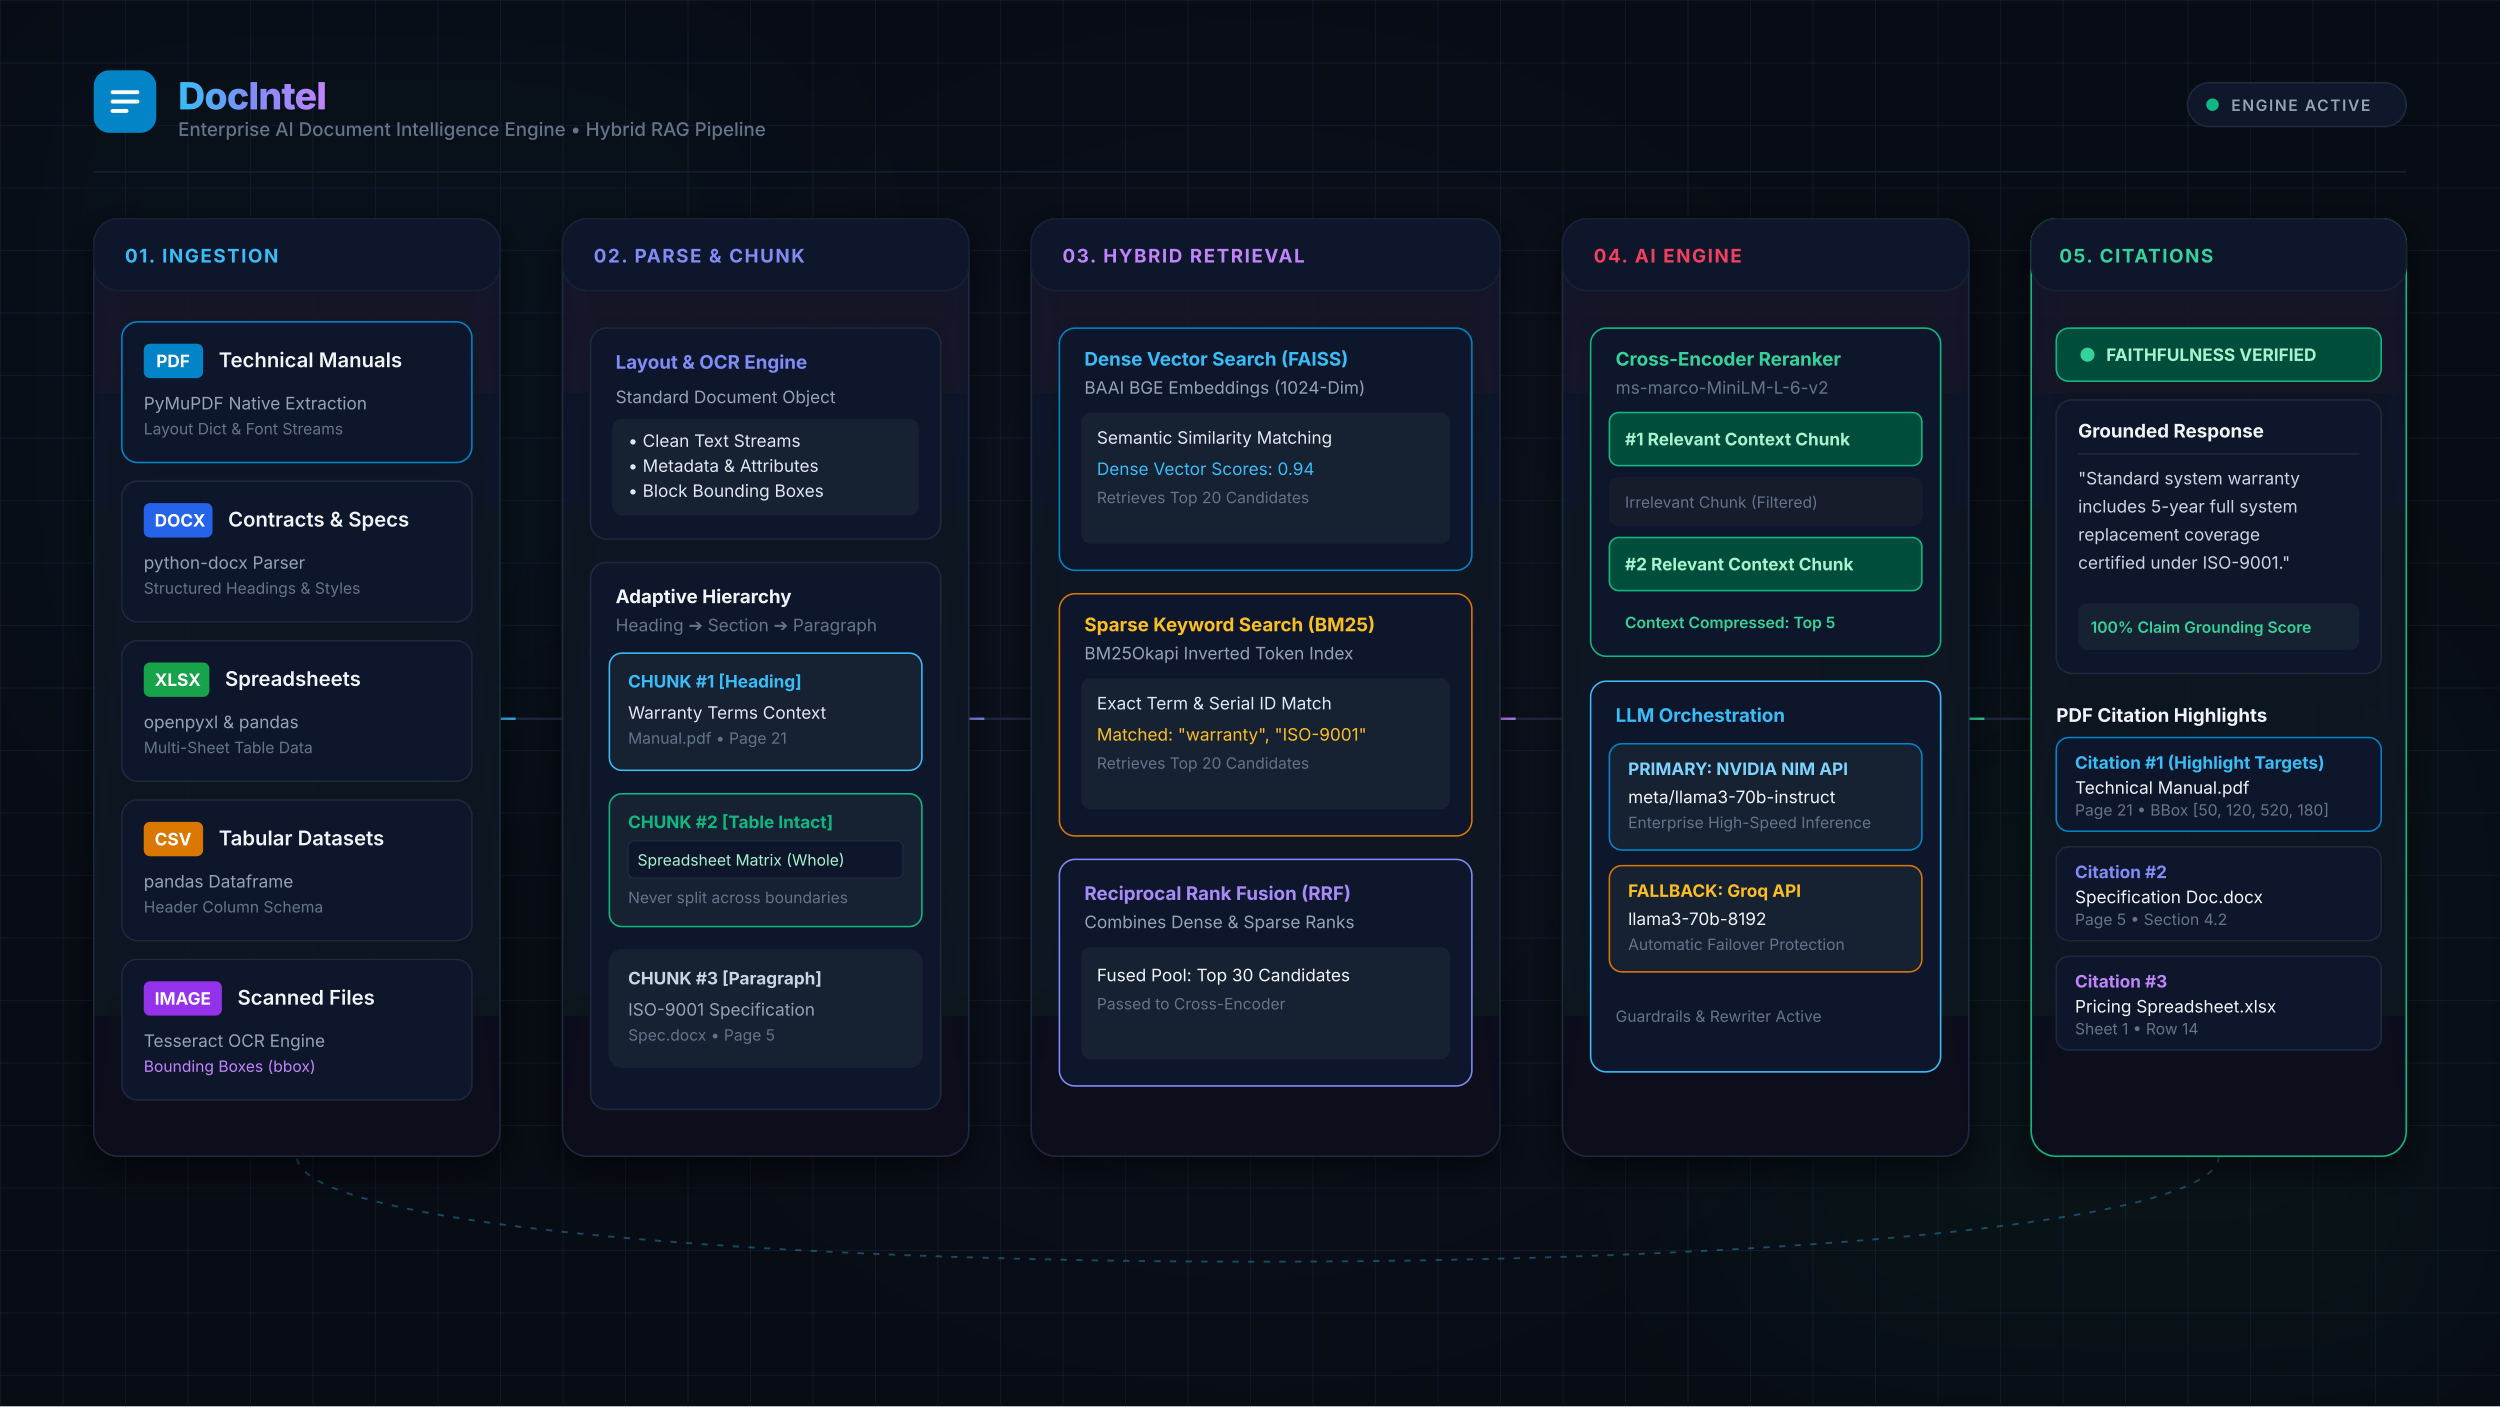
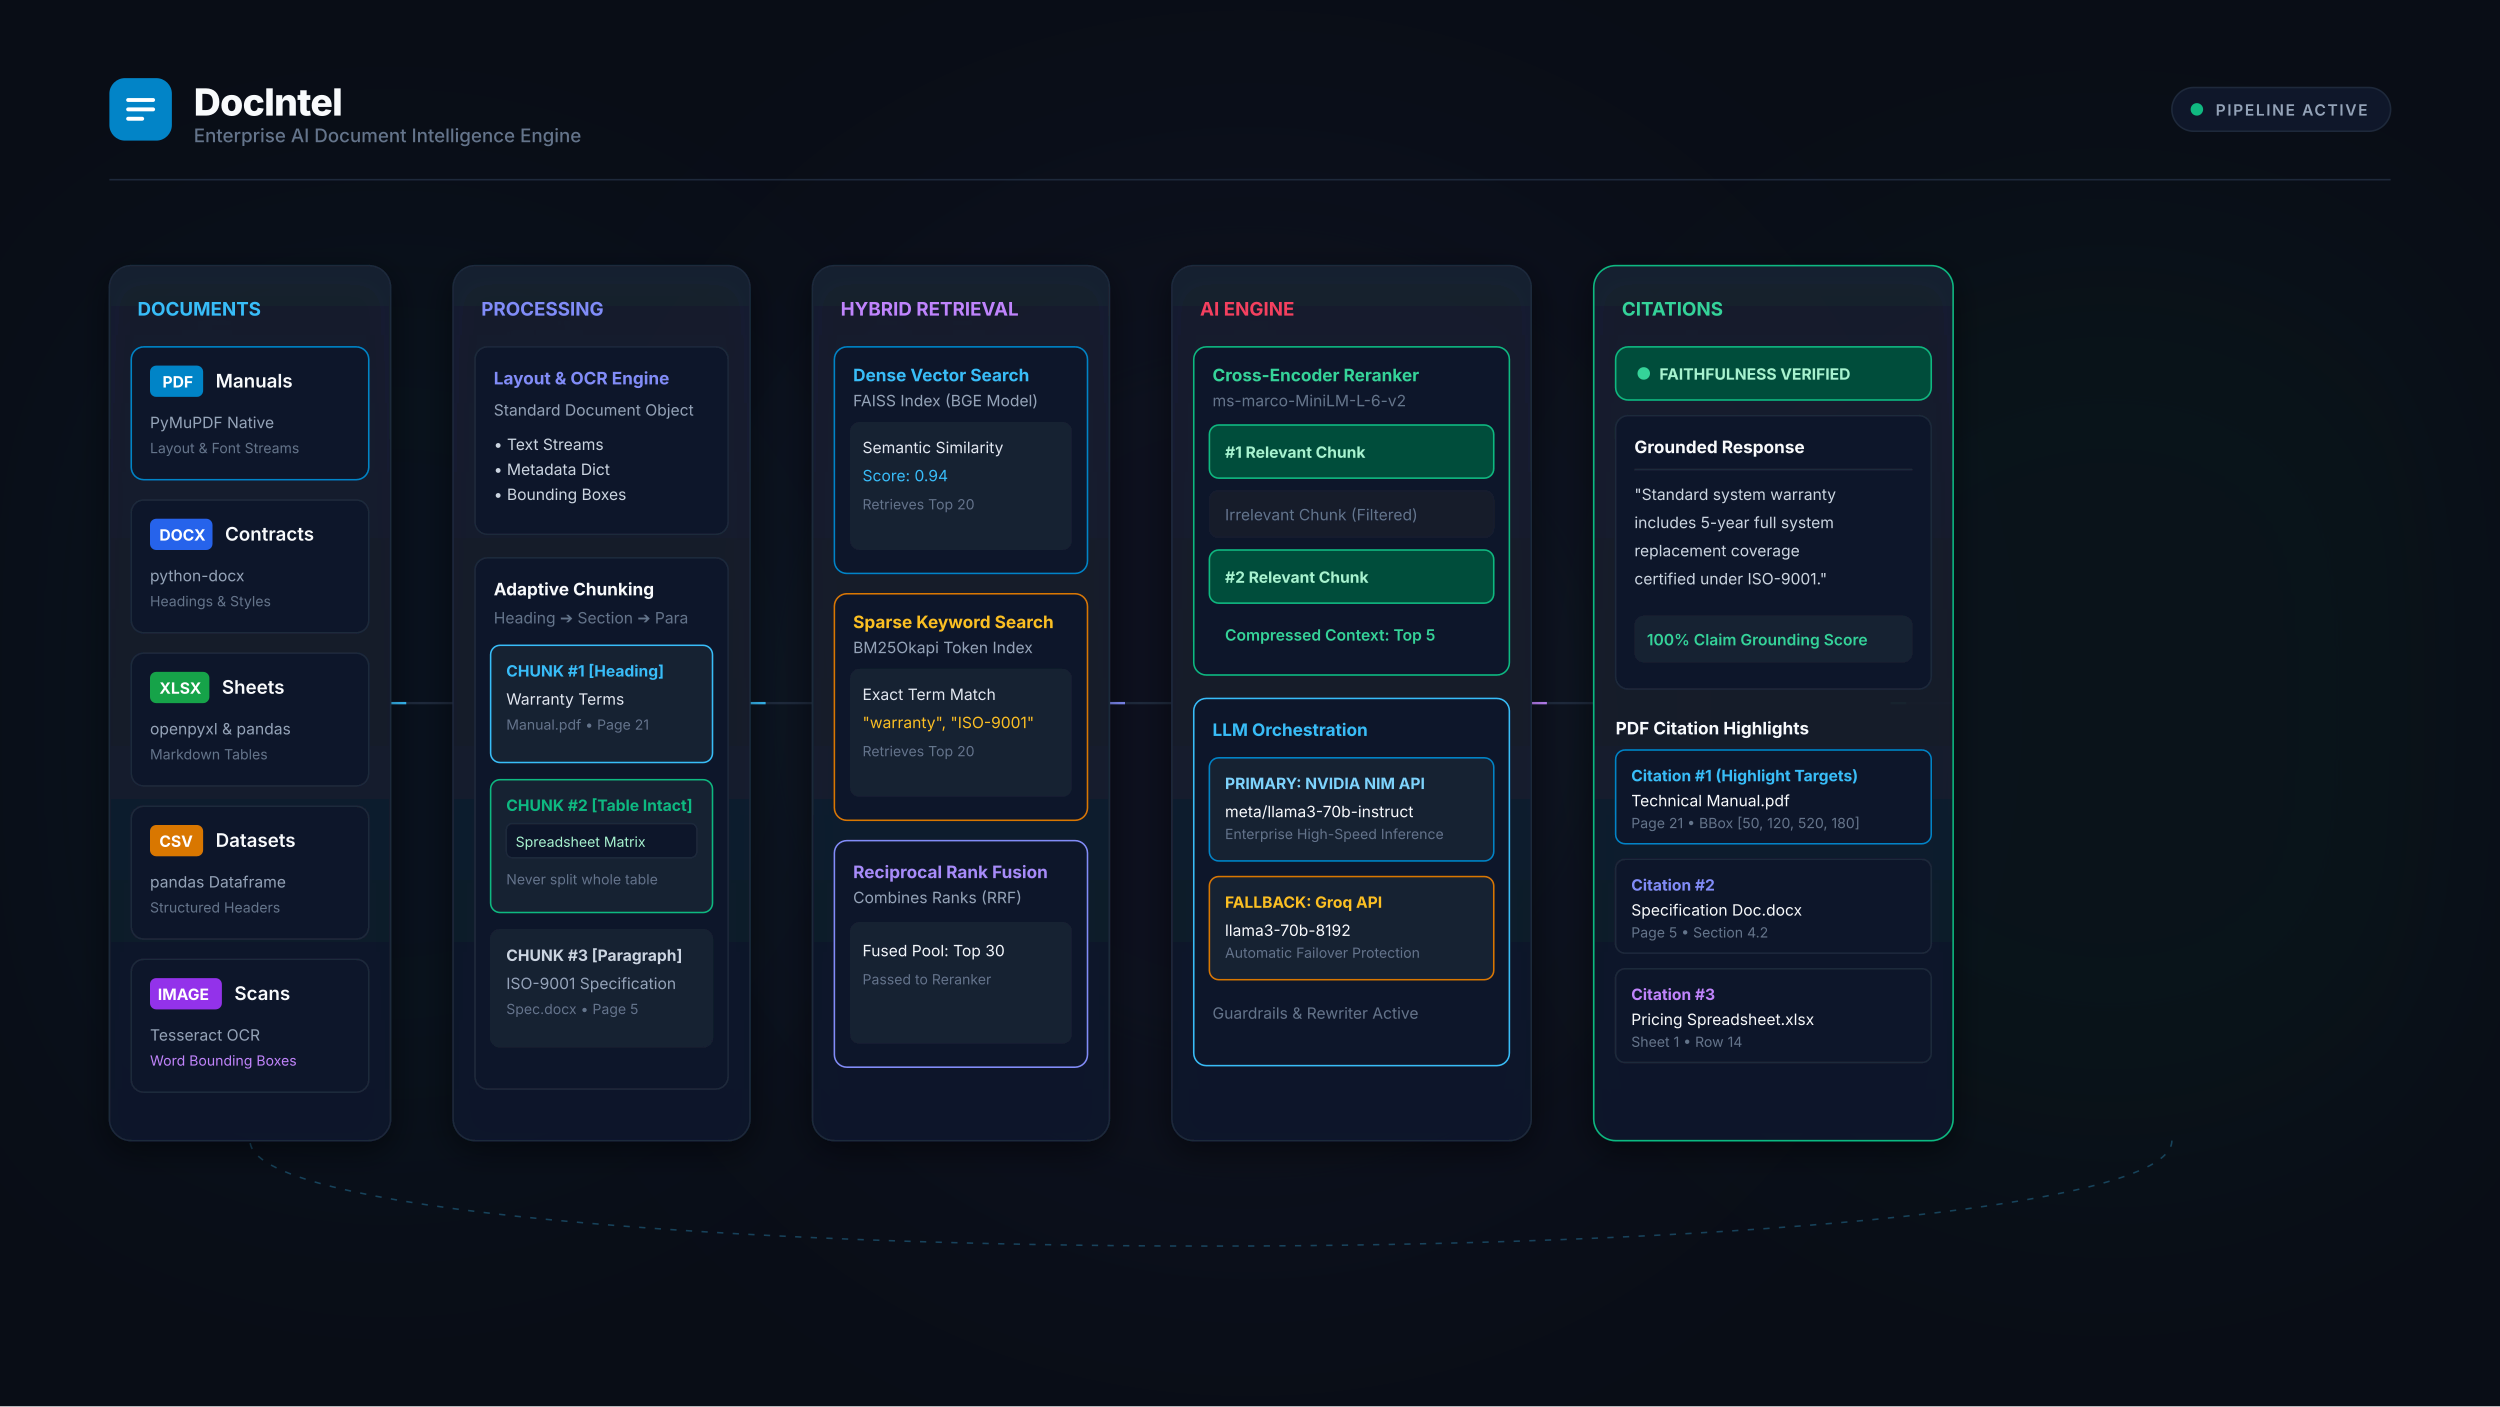
<svg xmlns="http://www.w3.org/2000/svg" viewBox="0 0 1600 900" width="100%" height="100%">
  <defs>
-     <pattern id="grid-pattern" width="40" height="40" patternUnits="userSpaceOnUse">
-       <path d="M 40 0 L 0 0 0 40" fill="none" stroke="#161F33" stroke-width="0.75" />
-     </pattern>
-     <linearGradient id="card-grad" x1="0%" y1="0%" x2="0%" y2="100%">
-       <stop offset="0%" stop-color="#131C2E" stop-opacity="0.8" />
-       <stop offset="100%" stop-color="#0B101D" stop-opacity="0.95" />
+     <linearGradient id="card-bg" x1="0%" y1="0%" x2="0%" y2="100%">
+       <stop offset="0%" stop-color="#162032" stop-opacity="0.9" />
+       <stop offset="100%" stop-color="#0F172A" stop-opacity="0.95" />
    </linearGradient>
-     <linearGradient id="title-grad" x1="0%" y1="0%" x2="100%" y2="0%">
-       <stop offset="0%" stop-color="#38BDF8" />
-       <stop offset="50%" stop-color="#818CF8" />
-       <stop offset="100%" stop-color="#C084FC" />
-     </linearGradient>
-     <filter id="glow-shadow" x="-10%" y="-10%" width="120%" height="120%">
-       <feDropShadow dx="0" dy="8" stdDeviation="12" flood-color="#000000" flood-opacity="0.6" />
+     <filter id="node-shadow" x="-20%" y="-20%" width="140%" height="140%">
+       <feDropShadow dx="0" dy="6" stdDeviation="10" flood-color="#000000" flood-opacity="0.5" />
    </filter>
  </defs>
-   <rect width="1600" height="900" fill="#080C14" />
-   <rect width="1600" height="900" fill="url(#grid-pattern)" />
-   <circle cx="200" cy="200" r="300" fill="#0284C7" opacity="0.04" filter="blur(70px)" />
-   <circle cx="800" cy="450" r="350" fill="#6366F1" opacity="0.04" filter="blur(90px)" />
-   <circle cx="1400" cy="700" r="300" fill="#10B981" opacity="0.04" filter="blur(70px)" />
-   <g transform="translate(60, 45)">
+   <rect width="1600" height="900" fill="#090D16" />
+   <circle cx="250" cy="450" r="300" fill="#0284C7" opacity="0.04" filter="blur(80px)" />
+   <circle cx="800" cy="450" r="350" fill="#6366F1" opacity="0.04" filter="blur(100px)" />
+   <circle cx="1350" cy="450" r="300" fill="#10B981" opacity="0.04" filter="blur(80px)" />
+   <g transform="translate(70, 50)">
    <rect width="40" height="40" rx="10" fill="#0284C7" />
    <path d="M 12 14 L 28 14 M 12 20 L 28 20 M 12 26 L 21 26" stroke="#FFFFFF" stroke-width="2.5" stroke-linecap="round" />
-     <text x="54" y="25" font-family="system-ui, -apple-system, sans-serif" font-weight="800" font-size="24" fill="url(#title-grad)" letter-spacing="-0.5">DocIntel</text>
-     <text x="54" y="42" font-family="system-ui, -apple-system, sans-serif" font-weight="500" font-size="12" fill="#64748B">Enterprise AI Document Intelligence Engine • Hybrid RAG Pipeline</text>
-     <g transform="translate(1340, 8)">
-       <rect width="140" height="28" rx="14" fill="#0F172A" stroke="#1E293D" stroke-width="1" />
+     <text x="54" y="24" font-family="system-ui, -apple-system, sans-serif" font-weight="800" font-size="24" fill="#F8FAFC" letter-spacing="-0.02em">DocIntel</text>
+     <text x="54" y="41" font-family="system-ui, -apple-system, sans-serif" font-weight="500" font-size="12" fill="#64748B">Enterprise AI Document Intelligence Engine</text>
+     <g transform="translate(1320, 6)">
+       <rect width="140" height="28" rx="14" fill="#0F172A" stroke="#1E293B" stroke-width="1" />
      <circle cx="16" cy="14" r="4" fill="#10B981">
-         <animate attributeName="opacity" values="1;0.3;1" dur="2s" repeatCount="indefinite" />
+         <animate attributeName="opacity" values="1;0.3;1" dur="2.5s" repeatCount="indefinite" />
      </circle>
-       <text x="28" y="18" font-family="system-ui, -apple-system, sans-serif" font-weight="600" font-size="10" fill="#94A3B8" letter-spacing="1">ENGINE ACTIVE</text>
-     </g>
-   </g>
-   <line x1="60" y1="110" x2="1540" y2="110" stroke="#162032" stroke-width="1" />
+       <text x="28" y="18" font-family="system-ui, -apple-system, sans-serif" font-weight="600" font-size="10" fill="#94A3B8" letter-spacing="1">PIPELINE ACTIVE</text>
+     </g>
+   </g>
+   <line x1="70" y1="115" x2="1530" y2="115" stroke="#1E293B" stroke-width="1" />
  <g stroke-width="1.5" fill="none">
-     <path d="M 320 460 L 360 460" stroke="#1E293D" />
-     <path d="M 320 460 L 360 460" stroke="#38BDF8" stroke-dasharray="10 120" stroke-dashoffset="0">
-       <animate attributeName="stroke-dashoffset" values="130;0" dur="1.8s" repeatCount="indefinite" />
-     </path>
-     <path d="M 620 460 L 660 460" stroke="#1E293D" />
-     <path d="M 620 460 L 660 460" stroke="#818CF8" stroke-dasharray="10 120" stroke-dashoffset="0">
-       <animate attributeName="stroke-dashoffset" values="130;0" dur="1.8s" repeatCount="indefinite" />
-     </path>
-     <path d="M 960 460 L 1000 460" stroke="#1E293D" />
-     <path d="M 960 460 L 1000 460" stroke="#C084FC" stroke-dasharray="10 120" stroke-dashoffset="0">
-       <animate attributeName="stroke-dashoffset" values="130;0" dur="1.8s" repeatCount="indefinite" />
-     </path>
-     <path d="M 1260 460 L 1300 460" stroke="#1E293D" />
-     <path d="M 1260 460 L 1300 460" stroke="#34D399" stroke-dasharray="10 120" stroke-dashoffset="0">
-       <animate attributeName="stroke-dashoffset" values="130;0" dur="1.8s" repeatCount="indefinite" />
-     </path>
-     <path d="M 1420 740 C 1420 830, 190 830, 190 740" stroke="#38BDF8" stroke-width="1.2" stroke-dasharray="4 6" opacity="0.35">
-       <animate attributeName="stroke-dashoffset" values="80;0" dur="4s" repeatCount="indefinite" />
-     </path>
-   </g>
-   <g transform="translate(60, 140)" filter="url(#glow-shadow)">
-     <rect width="260" height="600" rx="16" fill="url(#card-grad)" stroke="#1E293D" stroke-width="1" />
-     <rect width="260" height="46" rx="16" fill="#0F172A" stroke="#162032" stroke-width="1" />
-     <text x="20" y="28" font-family="system-ui, -apple-system, sans-serif" font-weight="700" font-size="12" fill="#38BDF8" letter-spacing="1">01. INGESTION</text>
-     <g transform="translate(18, 66)">
+     <path d="M 250 450 L 290 450" stroke="#1E293B" />
+     <path d="M 250 450 L 290 450" stroke="#38BDF8" stroke-dasharray="10 100" stroke-dashoffset="0">
+       <animate attributeName="stroke-dashoffset" values="110;0" dur="1.8s" repeatCount="indefinite" />
+     </path>
+     <path d="M 480 450 L 520 450" stroke="#1E293B" />
+     <path d="M 480 450 L 520 450" stroke="#38BDF8" stroke-dasharray="10 100" stroke-dashoffset="0">
+       <animate attributeName="stroke-dashoffset" values="110;0" dur="1.8s" repeatCount="indefinite" />
+     </path>
+     <path d="M 710 450 L 750 450" stroke="#1E293B" />
+     <path d="M 710 450 L 750 450" stroke="#818CF8" stroke-dasharray="10 100" stroke-dashoffset="0">
+       <animate attributeName="stroke-dashoffset" values="110;0" dur="1.8s" repeatCount="indefinite" />
+     </path>
+     <path d="M 980 450 L 1020 450" stroke="#1E293B" />
+     <path d="M 980 450 L 1020 450" stroke="#C084FC" stroke-dasharray="10 100" stroke-dashoffset="0">
+       <animate attributeName="stroke-dashoffset" values="110;0" dur="1.8s" repeatCount="indefinite" />
+     </path>
+     <path d="M 1210 450 L 1250 450" stroke="#1E293B" />
+     <path d="M 1210 450 L 1250 450" stroke="#34D399" stroke-dasharray="10 100" stroke-dashoffset="0">
+       <animate attributeName="stroke-dashoffset" values="110;0" dur="1.8s" repeatCount="indefinite" />
+     </path>
+     <path d="M 1390 730 C 1390 820, 160 820, 160 730" stroke="#38BDF8" stroke-width="1" stroke-dasharray="4 6" opacity="0.3">
+       <animate attributeName="stroke-dashoffset" values="80;0" dur="5s" repeatCount="indefinite" />
+     </path>
+   </g>
+   <g transform="translate(70, 170)" filter="url(#node-shadow)">
+     <rect width="180" height="560" rx="14" fill="url(#card-bg)" stroke="#1E293B" stroke-width="1" />
+     <text x="18" y="32" font-family="system-ui, -apple-system, sans-serif" font-weight="700" font-size="12" fill="#38BDF8">DOCUMENTS</text>
+     <g transform="translate(14, 52)">
      <g transform="translate(0, 0)">
-         <rect width="224" height="90" rx="10" fill="#0F172A" stroke="#0284C7" stroke-width="1" />
-         <rect x="14" y="14" width="38" height="22" rx="4" fill="#0284C7" />
-         <text x="22" y="29" font-family="system-ui, -apple-system, sans-serif" font-weight="700" font-size="11" fill="#FFFFFF">PDF</text>
-         <text x="62" y="29" font-family="system-ui, -apple-system, sans-serif" font-weight="600" font-size="13" fill="#F1F5F9">Technical Manuals</text>
-         <text x="14" y="56" font-family="system-ui, -apple-system, sans-serif" font-size="11" fill="#94A3B8">PyMuPDF Native Extraction</text>
-         <text x="14" y="72" font-family="system-ui, -apple-system, sans-serif" font-size="10" fill="#64748B">Layout Dict &amp; Font Streams</text>
-       </g>
-       <g transform="translate(0, 102)">
-         <rect width="224" height="90" rx="10" fill="#0F172A" stroke="#1E293D" stroke-width="1" />
-         <rect x="14" y="14" width="44" height="22" rx="4" fill="#2563EB" />
-         <text x="21" y="29" font-family="system-ui, -apple-system, sans-serif" font-weight="700" font-size="11" fill="#FFFFFF">DOCX</text>
-         <text x="68" y="29" font-family="system-ui, -apple-system, sans-serif" font-weight="600" font-size="13" fill="#F1F5F9">Contracts &amp; Specs</text>
-         <text x="14" y="56" font-family="system-ui, -apple-system, sans-serif" font-size="11" fill="#94A3B8">python-docx Parser</text>
-         <text x="14" y="72" font-family="system-ui, -apple-system, sans-serif" font-size="10" fill="#64748B">Structured Headings &amp; Styles</text>
-       </g>
-       <g transform="translate(0, 204)">
-         <rect width="224" height="90" rx="10" fill="#0F172A" stroke="#1E293D" stroke-width="1" />
-         <rect x="14" y="14" width="42" height="22" rx="4" fill="#16A34A" />
-         <text x="21" y="29" font-family="system-ui, -apple-system, sans-serif" font-weight="700" font-size="11" fill="#FFFFFF">XLSX</text>
-         <text x="66" y="29" font-family="system-ui, -apple-system, sans-serif" font-weight="600" font-size="13" fill="#F1F5F9">Spreadsheets</text>
-         <text x="14" y="56" font-family="system-ui, -apple-system, sans-serif" font-size="11" fill="#94A3B8">openpyxl &amp; pandas</text>
-         <text x="14" y="72" font-family="system-ui, -apple-system, sans-serif" font-size="10" fill="#64748B">Multi-Sheet Table Data</text>
-       </g>
-       <g transform="translate(0, 306)">
-         <rect width="224" height="90" rx="10" fill="#0F172A" stroke="#1E293D" stroke-width="1" />
-         <rect x="14" y="14" width="38" height="22" rx="4" fill="#D97706" />
-         <text x="21" y="29" font-family="system-ui, -apple-system, sans-serif" font-weight="700" font-size="11" fill="#FFFFFF">CSV</text>
-         <text x="62" y="29" font-family="system-ui, -apple-system, sans-serif" font-weight="600" font-size="13" fill="#F1F5F9">Tabular Datasets</text>
-         <text x="14" y="56" font-family="system-ui, -apple-system, sans-serif" font-size="11" fill="#94A3B8">pandas Dataframe</text>
-         <text x="14" y="72" font-family="system-ui, -apple-system, sans-serif" font-size="10" fill="#64748B">Header Column Schema</text>
-       </g>
-       <g transform="translate(0, 408)">
-         <rect width="224" height="90" rx="10" fill="#0F172A" stroke="#1E293D" stroke-width="1" />
-         <rect x="14" y="14" width="50" height="22" rx="4" fill="#9333EA" />
-         <text x="21" y="29" font-family="system-ui, -apple-system, sans-serif" font-weight="700" font-size="11" fill="#FFFFFF">IMAGE</text>
-         <text x="74" y="29" font-family="system-ui, -apple-system, sans-serif" font-weight="600" font-size="13" fill="#F1F5F9">Scanned Files</text>
-         <text x="14" y="56" font-family="system-ui, -apple-system, sans-serif" font-size="11" fill="#94A3B8">Tesseract OCR Engine</text>
-         <text x="14" y="72" font-family="system-ui, -apple-system, sans-serif" font-size="10" fill="#C084FC">Bounding Boxes (bbox)</text>
-       </g>
-     </g>
-   </g>
-   <g transform="translate(360, 140)" filter="url(#glow-shadow)">
-     <rect width="260" height="600" rx="16" fill="url(#card-grad)" stroke="#1E293D" stroke-width="1" />
-     <rect width="260" height="46" rx="16" fill="#0F172A" stroke="#162032" stroke-width="1" />
-     <text x="20" y="28" font-family="system-ui, -apple-system, sans-serif" font-weight="700" font-size="12" fill="#818CF8" letter-spacing="1">02. PARSE &amp; CHUNK</text>
-     <g transform="translate(18, 70)">
-       <rect width="224" height="135" rx="10" fill="#0F172A" stroke="#1E293D" stroke-width="1" />
-       <text x="16" y="26" font-family="system-ui, -apple-system, sans-serif" font-weight="700" font-size="12" fill="#818CF8">Layout &amp; OCR Engine</text>
-       <text x="16" y="48" font-family="system-ui, -apple-system, sans-serif" font-size="11" fill="#94A3B8">Standard Document Object</text>
-       <rect x="14" y="58" width="196" height="62" rx="6" fill="#162032" />
-       <text x="24" y="76" font-family="system-ui, -apple-system, sans-serif" stroke-width="0" font-size="11" fill="#E2E8F0">• Clean Text Streams</text>
-       <text x="24" y="92" font-family="system-ui, -apple-system, sans-serif" stroke-width="0" font-size="11" fill="#E2E8F0">• Metadata &amp; Attributes</text>
-       <text x="24" y="108" font-family="system-ui, -apple-system, sans-serif" stroke-width="0" font-size="11" fill="#E2E8F0">• Block Bounding Boxes</text>
-       <g transform="translate(0, 150)">
-         <rect width="224" height="350" rx="10" fill="#0F172A" stroke="#1E293D" stroke-width="1" />
-         <text x="16" y="26" font-family="system-ui, -apple-system, sans-serif" font-weight="700" font-size="12" fill="#F1F5F9">Adaptive Hierarchy</text>
-         <text x="16" y="44" font-family="system-ui, -apple-system, sans-serif" font-size="11" fill="#64748B">Heading ➔ Section ➔ Paragraph</text>
-         <g transform="translate(12, 58)">
-           <rect width="200" height="75" rx="8" fill="#162032" stroke="#38BDF8" stroke-width="1" />
-           <text x="12" y="22" font-family="system-ui, -apple-system, sans-serif" font-weight="700" font-size="11" fill="#38BDF8">CHUNK #1 [Heading]</text>
-           <text x="12" y="42" font-family="system-ui, -apple-system, sans-serif" font-size="11" fill="#E2E8F0">Warranty Terms Context</text>
-           <text x="12" y="58" font-family="system-ui, -apple-system, sans-serif" font-size="10" fill="#64748B">Manual.pdf • Page 21</text>
-         </g>
-         <g transform="translate(12, 148)">
-           <rect width="200" height="85" rx="8" fill="#162032" stroke="#10B981" stroke-width="1" />
-           <text x="12" y="22" font-family="system-ui, -apple-system, sans-serif" font-weight="700" font-size="11" fill="#10B981">CHUNK #2 [Table Intact]</text>
-           <rect x="12" y="30" width="176" height="24" rx="4" fill="#0F172A" stroke="#1E293D" stroke-width="1" />
-           <text x="18" y="46" font-family="system-ui, -apple-system, sans-serif" font-size="10" fill="#A7F3D0">Spreadsheet Matrix (Whole)</text>
-           <text x="12" y="70" font-family="system-ui, -apple-system, sans-serif" font-size="10" fill="#64748B">Never split across boundaries</text>
-         </g>
-         <g transform="translate(12, 248)">
-           <rect width="200" height="75" rx="8" fill="#162032" stroke="#162032" stroke-width="1" />
-           <text x="12" y="22" font-family="system-ui, -apple-system, sans-serif" font-weight="700" font-size="11" fill="#CBD5E1">CHUNK #3 [Paragraph]</text>
-           <text x="12" y="42" font-family="system-ui, -apple-system, sans-serif" font-size="11" fill="#94A3B8">ISO-9001 Specification</text>
-           <text x="12" y="58" font-family="system-ui, -apple-system, sans-serif" font-size="10" fill="#64748B">Spec.docx • Page 5</text>
-         </g>
-       </g>
-     </g>
-   </g>
-   <g transform="translate(660, 140)" filter="url(#glow-shadow)">
-     <rect width="300" height="600" rx="16" fill="url(#card-grad)" stroke="#1E293D" stroke-width="1" />
-     <rect width="300" height="46" rx="16" fill="#0F172A" stroke="#162032" stroke-width="1" />
-     <text x="20" y="28" font-family="system-ui, -apple-system, sans-serif" font-weight="700" font-size="12" fill="#C084FC" letter-spacing="1">03. HYBRID RETRIEVAL</text>
-     <g transform="translate(18, 70)">
+         <rect width="152" height="85" rx="8" fill="#0F172A" stroke="#0284C7" stroke-width="1" />
+         <rect x="12" y="12" width="34" height="20" rx="4" fill="#0284C7" />
+         <text x="20" y="26" font-family="system-ui, -apple-system, sans-serif" font-weight="700" font-size="10" fill="#FFFFFF">PDF</text>
+         <text x="54" y="26" font-family="system-ui, -apple-system, sans-serif" font-weight="600" font-size="12" fill="#F8FAFC">Manuals</text>
+         <text x="12" y="52" font-family="system-ui, -apple-system, sans-serif" font-size="10" fill="#94A3B8">PyMuPDF Native</text>
+         <text x="12" y="68" font-family="system-ui, -apple-system, sans-serif" font-size="9" fill="#64748B">Layout &amp; Font Streams</text>
+       </g>
+       <g transform="translate(0, 98)">
+         <rect width="152" height="85" rx="8" fill="#0F172A" stroke="#1E293B" stroke-width="1" />
+         <rect x="12" y="12" width="40" height="20" rx="4" fill="#2563EB" />
+         <text x="18" y="26" font-family="system-ui, -apple-system, sans-serif" font-weight="700" font-size="10" fill="#FFFFFF">DOCX</text>
+         <text x="60" y="26" font-family="system-ui, -apple-system, sans-serif" font-weight="600" font-size="12" fill="#F8FAFC">Contracts</text>
+         <text x="12" y="52" font-family="system-ui, -apple-system, sans-serif" font-size="10" fill="#94A3B8">python-docx</text>
+         <text x="12" y="68" font-family="system-ui, -apple-system, sans-serif" font-size="9" fill="#64748B">Headings &amp; Styles</text>
+       </g>
+       <g transform="translate(0, 196)">
+         <rect width="152" height="85" rx="8" fill="#0F172A" stroke="#1E293B" stroke-width="1" />
+         <rect x="12" y="12" width="38" height="20" rx="4" fill="#16A34A" />
+         <text x="18" y="26" font-family="system-ui, -apple-system, sans-serif" font-weight="700" font-size="10" fill="#FFFFFF">XLSX</text>
+         <text x="58" y="26" font-family="system-ui, -apple-system, sans-serif" font-weight="600" font-size="12" fill="#F8FAFC">Sheets</text>
+         <text x="12" y="52" font-family="system-ui, -apple-system, sans-serif" font-size="10" fill="#94A3B8">openpyxl &amp; pandas</text>
+         <text x="12" y="68" font-family="system-ui, -apple-system, sans-serif" font-size="9" fill="#64748B">Markdown Tables</text>
+       </g>
+       <g transform="translate(0, 294)">
+         <rect width="152" height="85" rx="8" fill="#0F172A" stroke="#1E293B" stroke-width="1" />
+         <rect x="12" y="12" width="34" height="20" rx="4" fill="#D97706" />
+         <text x="18" y="26" font-family="system-ui, -apple-system, sans-serif" font-weight="700" font-size="10" fill="#FFFFFF">CSV</text>
+         <text x="54" y="26" font-family="system-ui, -apple-system, sans-serif" font-weight="600" font-size="12" fill="#F8FAFC">Datasets</text>
+         <text x="12" y="52" font-family="system-ui, -apple-system, sans-serif" font-size="10" fill="#94A3B8">pandas Dataframe</text>
+         <text x="12" y="68" font-family="system-ui, -apple-system, sans-serif" font-size="9" fill="#64748B">Structured Headers</text>
+       </g>
+       <g transform="translate(0, 392)">
+         <rect width="152" height="85" rx="8" fill="#0F172A" stroke="#1E293B" stroke-width="1" />
+         <rect x="12" y="12" width="46" height="20" rx="4" fill="#9333EA" />
+         <text x="17" y="26" font-family="system-ui, -apple-system, sans-serif" font-weight="700" font-size="10" fill="#FFFFFF">IMAGE</text>
+         <text x="66" y="26" font-family="system-ui, -apple-system, sans-serif" font-weight="600" font-size="12" fill="#F8FAFC">Scans</text>
+         <text x="12" y="52" font-family="system-ui, -apple-system, sans-serif" font-size="10" fill="#94A3B8">Tesseract OCR</text>
+         <text x="12" y="68" font-family="system-ui, -apple-system, sans-serif" font-size="9" fill="#C084FC">Word Bounding Boxes</text>
+       </g>
+     </g>
+   </g>
+   <g transform="translate(290, 170)" filter="url(#node-shadow)">
+     <rect width="190" height="560" rx="14" fill="url(#card-bg)" stroke="#1E293B" stroke-width="1" />
+     <text x="18" y="32" font-family="system-ui, -apple-system, sans-serif" font-weight="700" font-size="12" fill="#818CF8">PROCESSING</text>
+     <g transform="translate(14, 52)">
+       <rect width="162" height="120" rx="8" fill="#0F172A" stroke="#1E293B" stroke-width="1" />
+       <text x="12" y="24" font-family="system-ui, -apple-system, sans-serif" font-weight="700" font-size="11" fill="#818CF8">Layout &amp; OCR Engine</text>
+       <text x="12" y="44" font-family="system-ui, -apple-system, sans-serif" font-size="10" fill="#94A3B8">Standard Document Object</text>
+       <text x="12" y="66" font-family="system-ui, -apple-system, sans-serif" font-size="10" fill="#CBD5E1">• Text Streams</text>
+       <text x="12" y="82" font-family="system-ui, -apple-system, sans-serif" font-size="10" fill="#CBD5E1">• Metadata Dict</text>
+       <text x="12" y="98" font-family="system-ui, -apple-system, sans-serif" font-size="10" fill="#CBD5E1">• Bounding Boxes</text>
+       <g transform="translate(0, 135)">
+         <rect width="162" height="340" rx="8" fill="#0F172A" stroke="#1E293B" stroke-width="1" />
+         <text x="12" y="24" font-family="system-ui, -apple-system, sans-serif" font-weight="700" font-size="11" fill="#F8FAFC">Adaptive Chunking</text>
+         <text x="12" y="42" font-family="system-ui, -apple-system, sans-serif" font-size="10" fill="#64748B">Heading ➔ Section ➔ Para</text>
+         <g transform="translate(10, 56)">
+           <rect width="142" height="75" rx="6" fill="#162032" stroke="#38BDF8" stroke-width="1" />
+           <text x="10" y="20" font-family="system-ui, -apple-system, sans-serif" font-weight="700" font-size="10" fill="#38BDF8">CHUNK #1 [Heading]</text>
+           <text x="10" y="38" font-family="system-ui, -apple-system, sans-serif" font-size="10" fill="#E2E8F0">Warranty Terms</text>
+           <text x="10" y="54" font-family="system-ui, -apple-system, sans-serif" font-size="9" fill="#64748B">Manual.pdf • Page 21</text>
+         </g>
+         <g transform="translate(10, 142)">
+           <rect width="142" height="85" rx="6" fill="#162032" stroke="#10B981" stroke-width="1" />
+           <text x="10" y="20" font-family="system-ui, -apple-system, sans-serif" font-weight="700" font-size="10" fill="#10B981">CHUNK #2 [Table Intact]</text>
+           <rect x="10" y="28" width="122" height="22" rx="4" fill="#0F172A" stroke="#1E293B" stroke-width="1" />
+           <text x="16" y="43" font-family="system-ui, -apple-system, sans-serif" font-size="9" fill="#A7F3D0">Spreadsheet Matrix</text>
+           <text x="10" y="67" font-family="system-ui, -apple-system, sans-serif" font-size="9" fill="#64748B">Never split whole table</text>
+         </g>
+         <g transform="translate(10, 238)">
+           <rect width="142" height="75" rx="6" fill="#162032" stroke="#162032" stroke-width="1" />
+           <text x="10" y="20" font-family="system-ui, -apple-system, sans-serif" font-weight="700" font-size="10" fill="#CBD5E1">CHUNK #3 [Paragraph]</text>
+           <text x="10" y="38" font-family="system-ui, -apple-system, sans-serif" font-size="10" fill="#94A3B8">ISO-9001 Specification</text>
+           <text x="10" y="54" font-family="system-ui, -apple-system, sans-serif" font-size="9" fill="#64748B">Spec.docx • Page 5</text>
+         </g>
+       </g>
+     </g>
+   </g>
+   <g transform="translate(520, 170)" filter="url(#node-shadow)">
+     <rect width="190" height="560" rx="14" fill="url(#card-bg)" stroke="#1E293B" stroke-width="1" />
+     <text x="18" y="32" font-family="system-ui, -apple-system, sans-serif" font-weight="700" font-size="12" fill="#C084FC">HYBRID RETRIEVAL</text>
+     <g transform="translate(14, 52)">
      <g transform="translate(0, 0)">
-         <rect width="264" height="155" rx="10" fill="#0F172A" stroke="#0284C7" stroke-width="1" />
-         <text x="16" y="24" font-family="system-ui, -apple-system, sans-serif" font-weight="700" font-size="12" fill="#38BDF8">Dense Vector Search (FAISS)</text>
-         <text x="16" y="42" font-family="system-ui, -apple-system, sans-serif" font-size="11" fill="#94A3B8">BAAI BGE Embeddings (1024-Dim)</text>
-         <rect x="14" y="54" width="236" height="84" rx="6" fill="#162032" />
-         <text x="24" y="74" font-family="system-ui, -apple-system, sans-serif" font-size="11" fill="#E2E8F0">Semantic Similarity Matching</text>
-         <text x="24" y="94" font-family="system-ui, -apple-system, sans-serif" font-size="11" fill="#38BDF8">Dense Vector Scores: 0.94</text>
-         <text x="24" y="112" font-family="system-ui, -apple-system, sans-serif" font-size="10" fill="#64748B">Retrieves Top 20 Candidates</text>
-       </g>
-       <g transform="translate(0, 170)">
-         <rect width="264" height="155" rx="10" fill="#0F172A" stroke="#D97706" stroke-width="1" />
-         <text x="16" y="24" font-family="system-ui, -apple-system, sans-serif" font-weight="700" font-size="12" fill="#FBBF24">Sparse Keyword Search (BM25)</text>
-         <text x="16" y="42" font-family="system-ui, -apple-system, sans-serif" font-size="11" fill="#94A3B8">BM25Okapi Inverted Token Index</text>
-         <rect x="14" y="54" width="236" height="84" rx="6" fill="#162032" />
-         <text x="24" y="74" font-family="system-ui, -apple-system, sans-serif" font-size="11" fill="#E2E8F0">Exact Term &amp; Serial ID Match</text>
-         <text x="24" y="94" font-family="system-ui, -apple-system, sans-serif" font-size="11" fill="#FBBF24">Matched: "warranty", "ISO-9001"</text>
-         <text x="24" y="112" font-family="system-ui, -apple-system, sans-serif" font-size="10" fill="#64748B">Retrieves Top 20 Candidates</text>
-       </g>
-       <g transform="translate(0, 340)">
-         <rect width="264" height="145" rx="10" fill="#0F172A" stroke="#818CF8" stroke-width="1" />
-         <text x="16" y="26" font-family="system-ui, -apple-system, sans-serif" font-weight="700" font-size="12" fill="#A78BFA">Reciprocal Rank Fusion (RRF)</text>
-         <text x="16" y="44" font-family="system-ui, -apple-system, sans-serif" font-size="11" fill="#94A3B8">Combines Dense &amp; Sparse Ranks</text>
-         <rect x="14" y="56" width="236" height="72" rx="6" fill="#162032" />
-         <text x="24" y="78" font-family="system-ui, -apple-system, sans-serif" font-size="11" fill="#F1F5F9">Fused Pool: Top 30 Candidates</text>
-         <text x="24" y="96" font-family="system-ui, -apple-system, sans-serif" font-size="10" fill="#64748B">Passed to Cross-Encoder</text>
-       </g>
-     </g>
-   </g>
-   <g transform="translate(1000, 140)" filter="url(#glow-shadow)">
-     <rect width="260" height="600" rx="16" fill="url(#card-grad)" stroke="#1E293D" stroke-width="1" />
-     <rect width="260" height="46" rx="16" fill="#0F172A" stroke="#162032" stroke-width="1" />
-     <text x="20" y="28" font-family="system-ui, -apple-system, sans-serif" font-weight="700" font-size="12" fill="#F43F5E" letter-spacing="1">04. AI ENGINE</text>
-     <g transform="translate(18, 70)">
+         <rect width="162" height="145" rx="8" fill="#0F172A" stroke="#0284C7" stroke-width="1" />
+         <text x="12" y="22" font-family="system-ui, -apple-system, sans-serif" font-weight="700" font-size="11" fill="#38BDF8">Dense Vector Search</text>
+         <text x="12" y="38" font-family="system-ui, -apple-system, sans-serif" font-size="10" fill="#94A3B8">FAISS Index (BGE Model)</text>
+         <rect x="10" y="48" width="142" height="82" rx="6" fill="#162032" />
+         <text x="18" y="68" font-family="system-ui, -apple-system, sans-serif" font-size="10" fill="#E2E8F0">Semantic Similarity</text>
+         <text x="18" y="86" font-family="system-ui, -apple-system, sans-serif" font-size="10" fill="#38BDF8">Score: 0.94</text>
+         <text x="18" y="104" font-family="system-ui, -apple-system, sans-serif" font-size="9" fill="#64748B">Retrieves Top 20</text>
+       </g>
+       <g transform="translate(0, 158)">
+         <rect width="162" height="145" rx="8" fill="#0F172A" stroke="#D97706" stroke-width="1" />
+         <text x="12" y="22" font-family="system-ui, -apple-system, sans-serif" font-weight="700" font-size="11" fill="#FBBF24">Sparse Keyword Search</text>
+         <text x="12" y="38" font-family="system-ui, -apple-system, sans-serif" font-size="10" fill="#94A3B8">BM25Okapi Token Index</text>
+         <rect x="10" y="48" width="142" height="82" rx="6" fill="#162032" />
+         <text x="18" y="68" font-family="system-ui, -apple-system, sans-serif" font-size="10" fill="#E2E8F0">Exact Term Match</text>
+         <text x="18" y="86" font-family="system-ui, -apple-system, sans-serif" font-size="10" fill="#FBBF24">"warranty", "ISO-9001"</text>
+         <text x="18" y="104" font-family="system-ui, -apple-system, sans-serif" font-size="9" fill="#64748B">Retrieves Top 20</text>
+       </g>
+       <g transform="translate(0, 316)">
+         <rect width="162" height="145" rx="8" fill="#0F172A" stroke="#818CF8" stroke-width="1" />
+         <text x="12" y="24" font-family="system-ui, -apple-system, sans-serif" font-weight="700" font-size="11" fill="#A78BFA">Reciprocal Rank Fusion</text>
+         <text x="12" y="40" font-family="system-ui, -apple-system, sans-serif" font-size="10" fill="#94A3B8">Combines Ranks (RRF)</text>
+         <rect x="10" y="52" width="142" height="78" rx="6" fill="#162032" />
+         <text x="18" y="74" font-family="system-ui, -apple-system, sans-serif" font-size="10" fill="#F1F5F9">Fused Pool: Top 30</text>
+         <text x="18" y="92" font-family="system-ui, -apple-system, sans-serif" font-size="9" fill="#64748B">Passed to Reranker</text>
+       </g>
+     </g>
+   </g>
+   <g transform="translate(750, 170)" filter="url(#node-shadow)">
+     <rect width="230" height="560" rx="14" fill="url(#card-bg)" stroke="#1E293B" stroke-width="1" />
+     <text x="18" y="32" font-family="system-ui, -apple-system, sans-serif" font-weight="700" font-size="12" fill="#F43F5E">AI ENGINE</text>
+     <g transform="translate(14, 52)">
      <g transform="translate(0, 0)">
-         <rect width="224" height="210" rx="10" fill="#0F172A" stroke="#10B981" stroke-width="1" />
-         <text x="16" y="24" font-family="system-ui, -apple-system, sans-serif" font-weight="700" font-size="12" fill="#34D399">Cross-Encoder Reranker</text>
-         <text x="16" y="42" font-family="system-ui, -apple-system, sans-serif" font-size="11" fill="#64748B">ms-marco-MiniLM-L-6-v2</text>
-         <g transform="translate(12, 54)">
-           <rect width="200" height="34" rx="6" fill="#064E3B" stroke="#10B981" stroke-width="1" />
-           <text x="10" y="21" font-family="system-ui, -apple-system, sans-serif" font-weight="700" font-size="11" fill="#A7F3D0">#1 Relevant Context Chunk</text>
-           <rect y="42" width="200" height="30" rx="6" fill="#162032" stroke="#1E293D" stroke-width="1" opacity="0.3" />
+         <rect width="202" height="210" rx="8" fill="#0F172A" stroke="#10B981" stroke-width="1" />
+         <text x="12" y="22" font-family="system-ui, -apple-system, sans-serif" font-weight="700" font-size="11" fill="#34D399">Cross-Encoder Reranker</text>
+         <text x="12" y="38" font-family="system-ui, -apple-system, sans-serif" font-size="10" fill="#64748B">ms-marco-MiniLM-L-6-v2</text>
+         <g transform="translate(10, 50)">
+           <rect width="182" height="34" rx="6" fill="#064E3B" stroke="#10B981" stroke-width="1" />
+           <text x="10" y="21" font-family="system-ui, -apple-system, sans-serif" font-weight="700" font-size="10" fill="#A7F3D0">#1 Relevant Chunk</text>
+           <rect y="42" width="182" height="30" rx="6" fill="#162032" stroke="#1E293B" stroke-width="1" opacity="0.3" />
          <text x="10" y="61" font-family="system-ui, -apple-system, sans-serif" font-size="10" fill="#64748B">Irrelevant Chunk (Filtered)</text>
-           <rect y="80" width="200" height="34" rx="6" fill="#064E3B" stroke="#10B981" stroke-width="1" />
-           <text x="10" y="101" font-family="system-ui, -apple-system, sans-serif" font-weight="700" font-size="11" fill="#A7F3D0">#2 Relevant Context Chunk</text>
-           <rect y="122" width="200" height="24" rx="4" fill="#0F172A" />
-           <text x="10" y="138" font-family="system-ui, -apple-system, sans-serif" font-size="10" font-weight="600" fill="#34D399">Context Compressed: Top 5</text>
-         </g>
-       </g>
-       <g transform="translate(0, 226)">
-         <rect width="224" height="250" rx="10" fill="#0F172A" stroke="#38BDF8" stroke-width="1" />
-         <text x="16" y="26" font-family="system-ui, -apple-system, sans-serif" font-weight="700" font-size="12" fill="#38BDF8">LLM Orchestration</text>
-         <g transform="translate(12, 40)">
-           <rect width="200" height="68" rx="8" fill="#162032" stroke="#0284C7" stroke-width="1" />
-           <text x="12" y="20" font-family="system-ui, -apple-system, sans-serif" font-weight="700" font-size="11" fill="#7DD3FC">PRIMARY: NVIDIA NIM API</text>
-           <text x="12" y="38" font-family="system-ui, -apple-system, sans-serif" font-size="11" fill="#F1F5F9">meta/llama3-70b-instruct</text>
-           <text x="12" y="54" font-family="system-ui, -apple-system, sans-serif" font-size="10" fill="#64748B">Enterprise High-Speed Inference</text>
-         </g>
-         <g transform="translate(12, 118)">
-           <rect width="200" height="68" rx="8" fill="#162032" stroke="#D97706" stroke-width="1" />
-           <text x="12" y="20" font-family="system-ui, -apple-system, sans-serif" font-weight="700" font-size="11" fill="#FBBF24">FALLBACK: Groq API</text>
-           <text x="12" y="38" font-family="system-ui, -apple-system, sans-serif" font-size="11" fill="#F1F5F9">llama3-70b-8192</text>
-           <text x="12" y="54" font-family="system-ui, -apple-system, sans-serif" font-size="10" fill="#64748B">Automatic Failover Protection</text>
-         </g>
-         <text x="16" y="218" font-family="system-ui, -apple-system, sans-serif" font-size="10" fill="#64748B">Guardrails &amp; Rewriter Active</text>
-       </g>
-     </g>
-   </g>
-   <g transform="translate(1300, 140)" filter="url(#glow-shadow)">
-     <rect width="240" height="600" rx="16" fill="url(#card-grad)" stroke="#10B981" stroke-width="1" />
-     <rect width="240" height="46" rx="16" fill="#0F172A" stroke="#162032" stroke-width="1" />
-     <text x="18" y="28" font-family="system-ui, -apple-system, sans-serif" font-weight="700" font-size="12" fill="#34D399" letter-spacing="1">05. CITATIONS</text>
-     <g transform="translate(16, 70)">
-       <rect width="208" height="34" rx="8" fill="#064E3B" stroke="#10B981" stroke-width="1" />
-       <circle cx="20" cy="17" r="4.5" fill="#34D399" />
-       <text x="32" y="21" font-family="system-ui, -apple-system, sans-serif" font-weight="700" font-size="11" fill="#A7F3D0">FAITHFULNESS VERIFIED</text>
-       <g transform="translate(0, 46)">
-         <rect width="208" height="175" rx="10" fill="#0F172A" stroke="#1E293D" stroke-width="1" />
-         <text x="14" y="24" font-family="system-ui, -apple-system, sans-serif" font-weight="700" font-size="12" fill="#F1F5F9">Grounded Response</text>
-         <rect x="14" y="34" width="180" height="1" fill="#1E293D" />
-         <text x="14" y="54" font-family="system-ui, -apple-system, sans-serif" font-size="11" fill="#CBD5E1">"Standard system warranty</text>
-         <text x="14" y="72" font-family="system-ui, -apple-system, sans-serif" font-size="11" fill="#CBD5E1">includes 5-year full system</text>
-         <text x="14" y="90" font-family="system-ui, -apple-system, sans-serif" font-size="11" fill="#CBD5E1">replacement coverage</text>
-         <text x="14" y="108" font-family="system-ui, -apple-system, sans-serif" font-size="11" fill="#CBD5E1">certified under ISO-9001."</text>
-         <rect x="14" y="130" width="180" height="30" rx="6" fill="#162032" />
-         <text x="22" y="149" font-family="system-ui, -apple-system, sans-serif" font-weight="600" font-size="10" fill="#34D399">100% Claim Grounding Score</text>
-       </g>
-       <g transform="translate(0, 236)">
-         <text x="0" y="16" font-family="system-ui, -apple-system, sans-serif" font-weight="700" font-size="12" fill="#F1F5F9">PDF Citation Highlights</text>
+           <rect y="80" width="182" height="34" rx="6" fill="#064E3B" stroke="#10B981" stroke-width="1" />
+           <text x="10" y="101" font-family="system-ui, -apple-system, sans-serif" font-weight="700" font-size="10" fill="#A7F3D0">#2 Relevant Chunk</text>
+           <rect y="122" width="182" height="24" rx="4" fill="#0F172A" />
+           <text x="10" y="138" font-family="system-ui, -apple-system, sans-serif" font-size="10" font-weight="600" fill="#34D399">Compressed Context: Top 5</text>
+         </g>
+       </g>
+       <g transform="translate(0, 225)">
+         <rect width="202" height="235" rx="8" fill="#0F172A" stroke="#38BDF8" stroke-width="1" />
+         <text x="12" y="24" font-family="system-ui, -apple-system, sans-serif" font-weight="700" font-size="11" fill="#38BDF8">LLM Orchestration</text>
+         <g transform="translate(10, 38)">
+           <rect width="182" height="66" rx="6" fill="#162032" stroke="#0284C7" stroke-width="1" />
+           <text x="10" y="20" font-family="system-ui, -apple-system, sans-serif" font-weight="700" font-size="10" fill="#7DD3FC">PRIMARY: NVIDIA NIM API</text>
+           <text x="10" y="38" font-family="system-ui, -apple-system, sans-serif" font-size="10" fill="#F8FAFC">meta/llama3-70b-instruct</text>
+           <text x="10" y="52" font-family="system-ui, -apple-system, sans-serif" font-size="9" fill="#64748B">Enterprise High-Speed Inference</text>
+         </g>
+         <g transform="translate(10, 114)">
+           <rect width="182" height="66" rx="6" fill="#162032" stroke="#D97706" stroke-width="1" />
+           <text x="10" y="20" font-family="system-ui, -apple-system, sans-serif" font-weight="700" font-size="10" fill="#FBBF24">FALLBACK: Groq API</text>
+           <text x="10" y="38" font-family="system-ui, -apple-system, sans-serif" font-size="10" fill="#F8FAFC">llama3-70b-8192</text>
+           <text x="10" y="52" font-family="system-ui, -apple-system, sans-serif" font-size="9" fill="#64748B">Automatic Failover Protection</text>
+         </g>
+         <text x="12" y="205" font-family="system-ui, -apple-system, sans-serif" font-size="10" fill="#64748B">Guardrails &amp; Rewriter Active</text>
+       </g>
+     </g>
+   </g>
+   <g transform="translate(1020, 170)" filter="url(#node-shadow)">
+     <rect width="230" height="560" rx="14" fill="url(#card-bg)" stroke="#10B981" stroke-width="1" />
+     <text x="18" y="32" font-family="system-ui, -apple-system, sans-serif" font-weight="700" font-size="12" fill="#34D399">CITATIONS</text>
+     <g transform="translate(14, 52)">
+       <rect width="202" height="34" rx="8" fill="#064E3B" stroke="#10B981" stroke-width="1" />
+       <circle cx="18" cy="17" r="4" fill="#34D399" />
+       <text x="28" y="21" font-family="system-ui, -apple-system, sans-serif" font-weight="700" font-size="10" fill="#A7F3D0">FAITHFULNESS VERIFIED</text>
+       <g transform="translate(0, 44)">
+         <rect width="202" height="175" rx="8" fill="#0F172A" stroke="#1E293B" stroke-width="1" />
+         <text x="12" y="24" font-family="system-ui, -apple-system, sans-serif" font-weight="700" font-size="11" fill="#F8FAFC">Grounded Response</text>
+         <rect x="12" y="34" width="178" height="1" fill="#1E293B" />
+         <text x="12" y="54" font-family="system-ui, -apple-system, sans-serif" font-size="10" fill="#CBD5E1">"Standard system warranty</text>
+         <text x="12" y="72" font-family="system-ui, -apple-system, sans-serif" font-size="10" fill="#CBD5E1">includes 5-year full system</text>
+         <text x="12" y="90" font-family="system-ui, -apple-system, sans-serif" font-size="10" fill="#CBD5E1">replacement coverage</text>
+         <text x="12" y="108" font-family="system-ui, -apple-system, sans-serif" font-size="10" fill="#CBD5E1">certified under ISO-9001."</text>
+         <rect x="12" y="128" width="178" height="30" rx="6" fill="#162032" />
+         <text x="20" y="147" font-family="system-ui, -apple-system, sans-serif" font-weight="600" font-size="10" fill="#34D399">100% Claim Grounding Score</text>
+       </g>
+       <g transform="translate(0, 232)">
+         <text x="0" y="16" font-family="system-ui, -apple-system, sans-serif" font-weight="700" font-size="11" fill="#F8FAFC">PDF Citation Highlights</text>
        <g transform="translate(0, 26)">
-           <rect width="208" height="60" rx="8" fill="#0F172A" stroke="#0284C7" stroke-width="1" />
-           <text x="12" y="20" font-family="system-ui, -apple-system, sans-serif" font-weight="700" font-size="11" fill="#38BDF8">Citation #1 (Highlight Targets)</text>
-           <text x="12" y="36" font-family="system-ui, -apple-system, sans-serif" font-size="11" fill="#F1F5F9">Technical Manual.pdf</text>
-           <text x="12" y="50" font-family="system-ui, -apple-system, sans-serif" font-size="10" fill="#64748B">Page 21 • BBox [50, 120, 520, 180]</text>
+           <rect width="202" height="60" rx="6" fill="#0F172A" stroke="#0284C7" stroke-width="1" />
+           <text x="10" y="20" font-family="system-ui, -apple-system, sans-serif" font-weight="700" font-size="10" fill="#38BDF8">Citation #1 (Highlight Targets)</text>
+           <text x="10" y="36" font-family="system-ui, -apple-system, sans-serif" font-size="10" fill="#F8FAFC">Technical Manual.pdf</text>
+           <text x="10" y="50" font-family="system-ui, -apple-system, sans-serif" font-size="9" fill="#64748B">Page 21 • BBox [50, 120, 520, 180]</text>
        </g>
        <g transform="translate(0, 96)">
-           <rect width="208" height="60" rx="8" fill="#0F172A" stroke="#1E293D" stroke-width="1" />
-           <text x="12" y="20" font-family="system-ui, -apple-system, sans-serif" font-weight="700" font-size="11" fill="#818CF8">Citation #2</text>
-           <text x="12" y="36" font-family="system-ui, -apple-system, sans-serif" font-size="11" fill="#F1F5F9">Specification Doc.docx</text>
-           <text x="12" y="50" font-family="system-ui, -apple-system, sans-serif" font-size="10" fill="#64748B">Page 5 • Section 4.2</text>
+           <rect width="202" height="60" rx="6" fill="#0F172A" stroke="#1E293B" stroke-width="1" />
+           <text x="10" y="20" font-family="system-ui, -apple-system, sans-serif" font-weight="700" font-size="10" fill="#818CF8">Citation #2</text>
+           <text x="10" y="36" font-family="system-ui, -apple-system, sans-serif" font-size="10" fill="#F8FAFC">Specification Doc.docx</text>
+           <text x="10" y="50" font-family="system-ui, -apple-system, sans-serif" font-size="9" fill="#64748B">Page 5 • Section 4.2</text>
        </g>
        <g transform="translate(0, 166)">
-           <rect width="208" height="60" rx="8" fill="#0F172A" stroke="#1E293D" stroke-width="1" />
-           <text x="12" y="20" font-family="system-ui, -apple-system, sans-serif" font-weight="700" font-size="11" fill="#C084FC">Citation #3</text>
-           <text x="12" y="36" font-family="system-ui, -apple-system, sans-serif" font-size="11" fill="#F1F5F9">Pricing Spreadsheet.xlsx</text>
-           <text x="12" y="50" font-family="system-ui, -apple-system, sans-serif" font-size="10" fill="#64748B">Sheet 1 • Row 14</text>
+           <rect width="202" height="60" rx="6" fill="#0F172A" stroke="#1E293B" stroke-width="1" />
+           <text x="10" y="20" font-family="system-ui, -apple-system, sans-serif" font-weight="700" font-size="10" fill="#C084FC">Citation #3</text>
+           <text x="10" y="36" font-family="system-ui, -apple-system, sans-serif" font-size="10" fill="#F8FAFC">Pricing Spreadsheet.xlsx</text>
+           <text x="10" y="50" font-family="system-ui, -apple-system, sans-serif" font-size="9" fill="#64748B">Sheet 1 • Row 14</text>
        </g>
      </g>
    </g>
  </g>
</svg>
